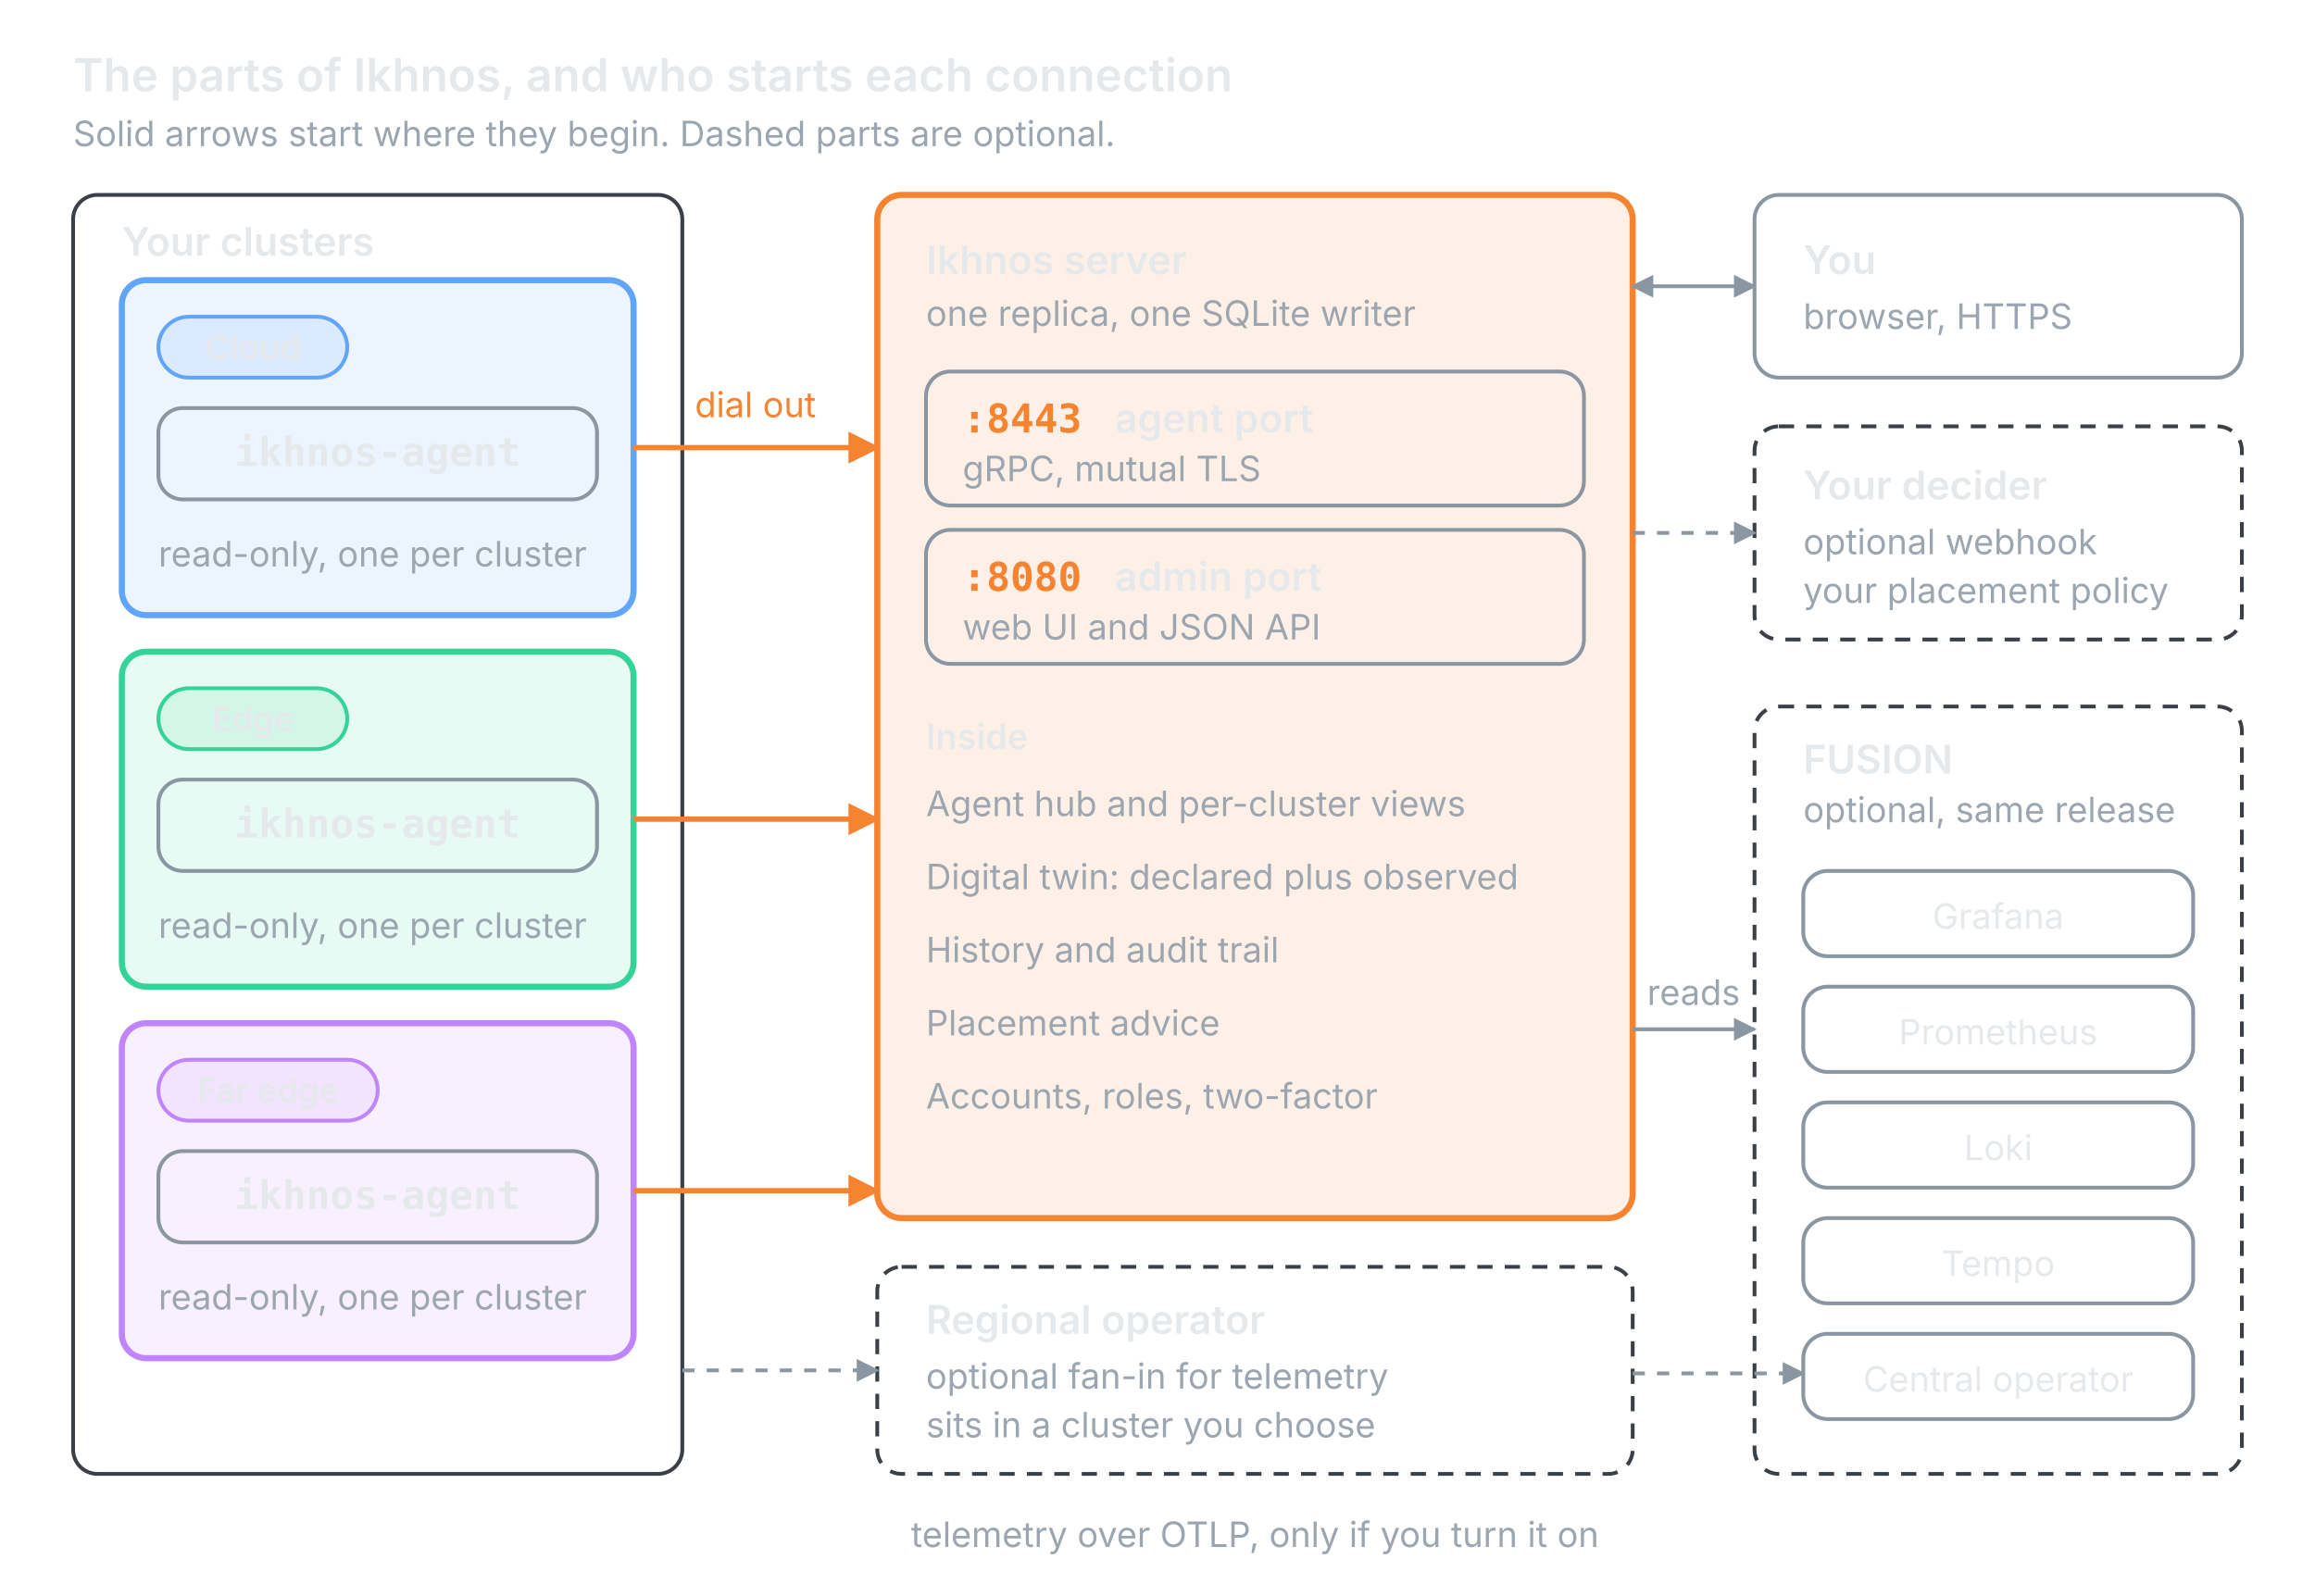
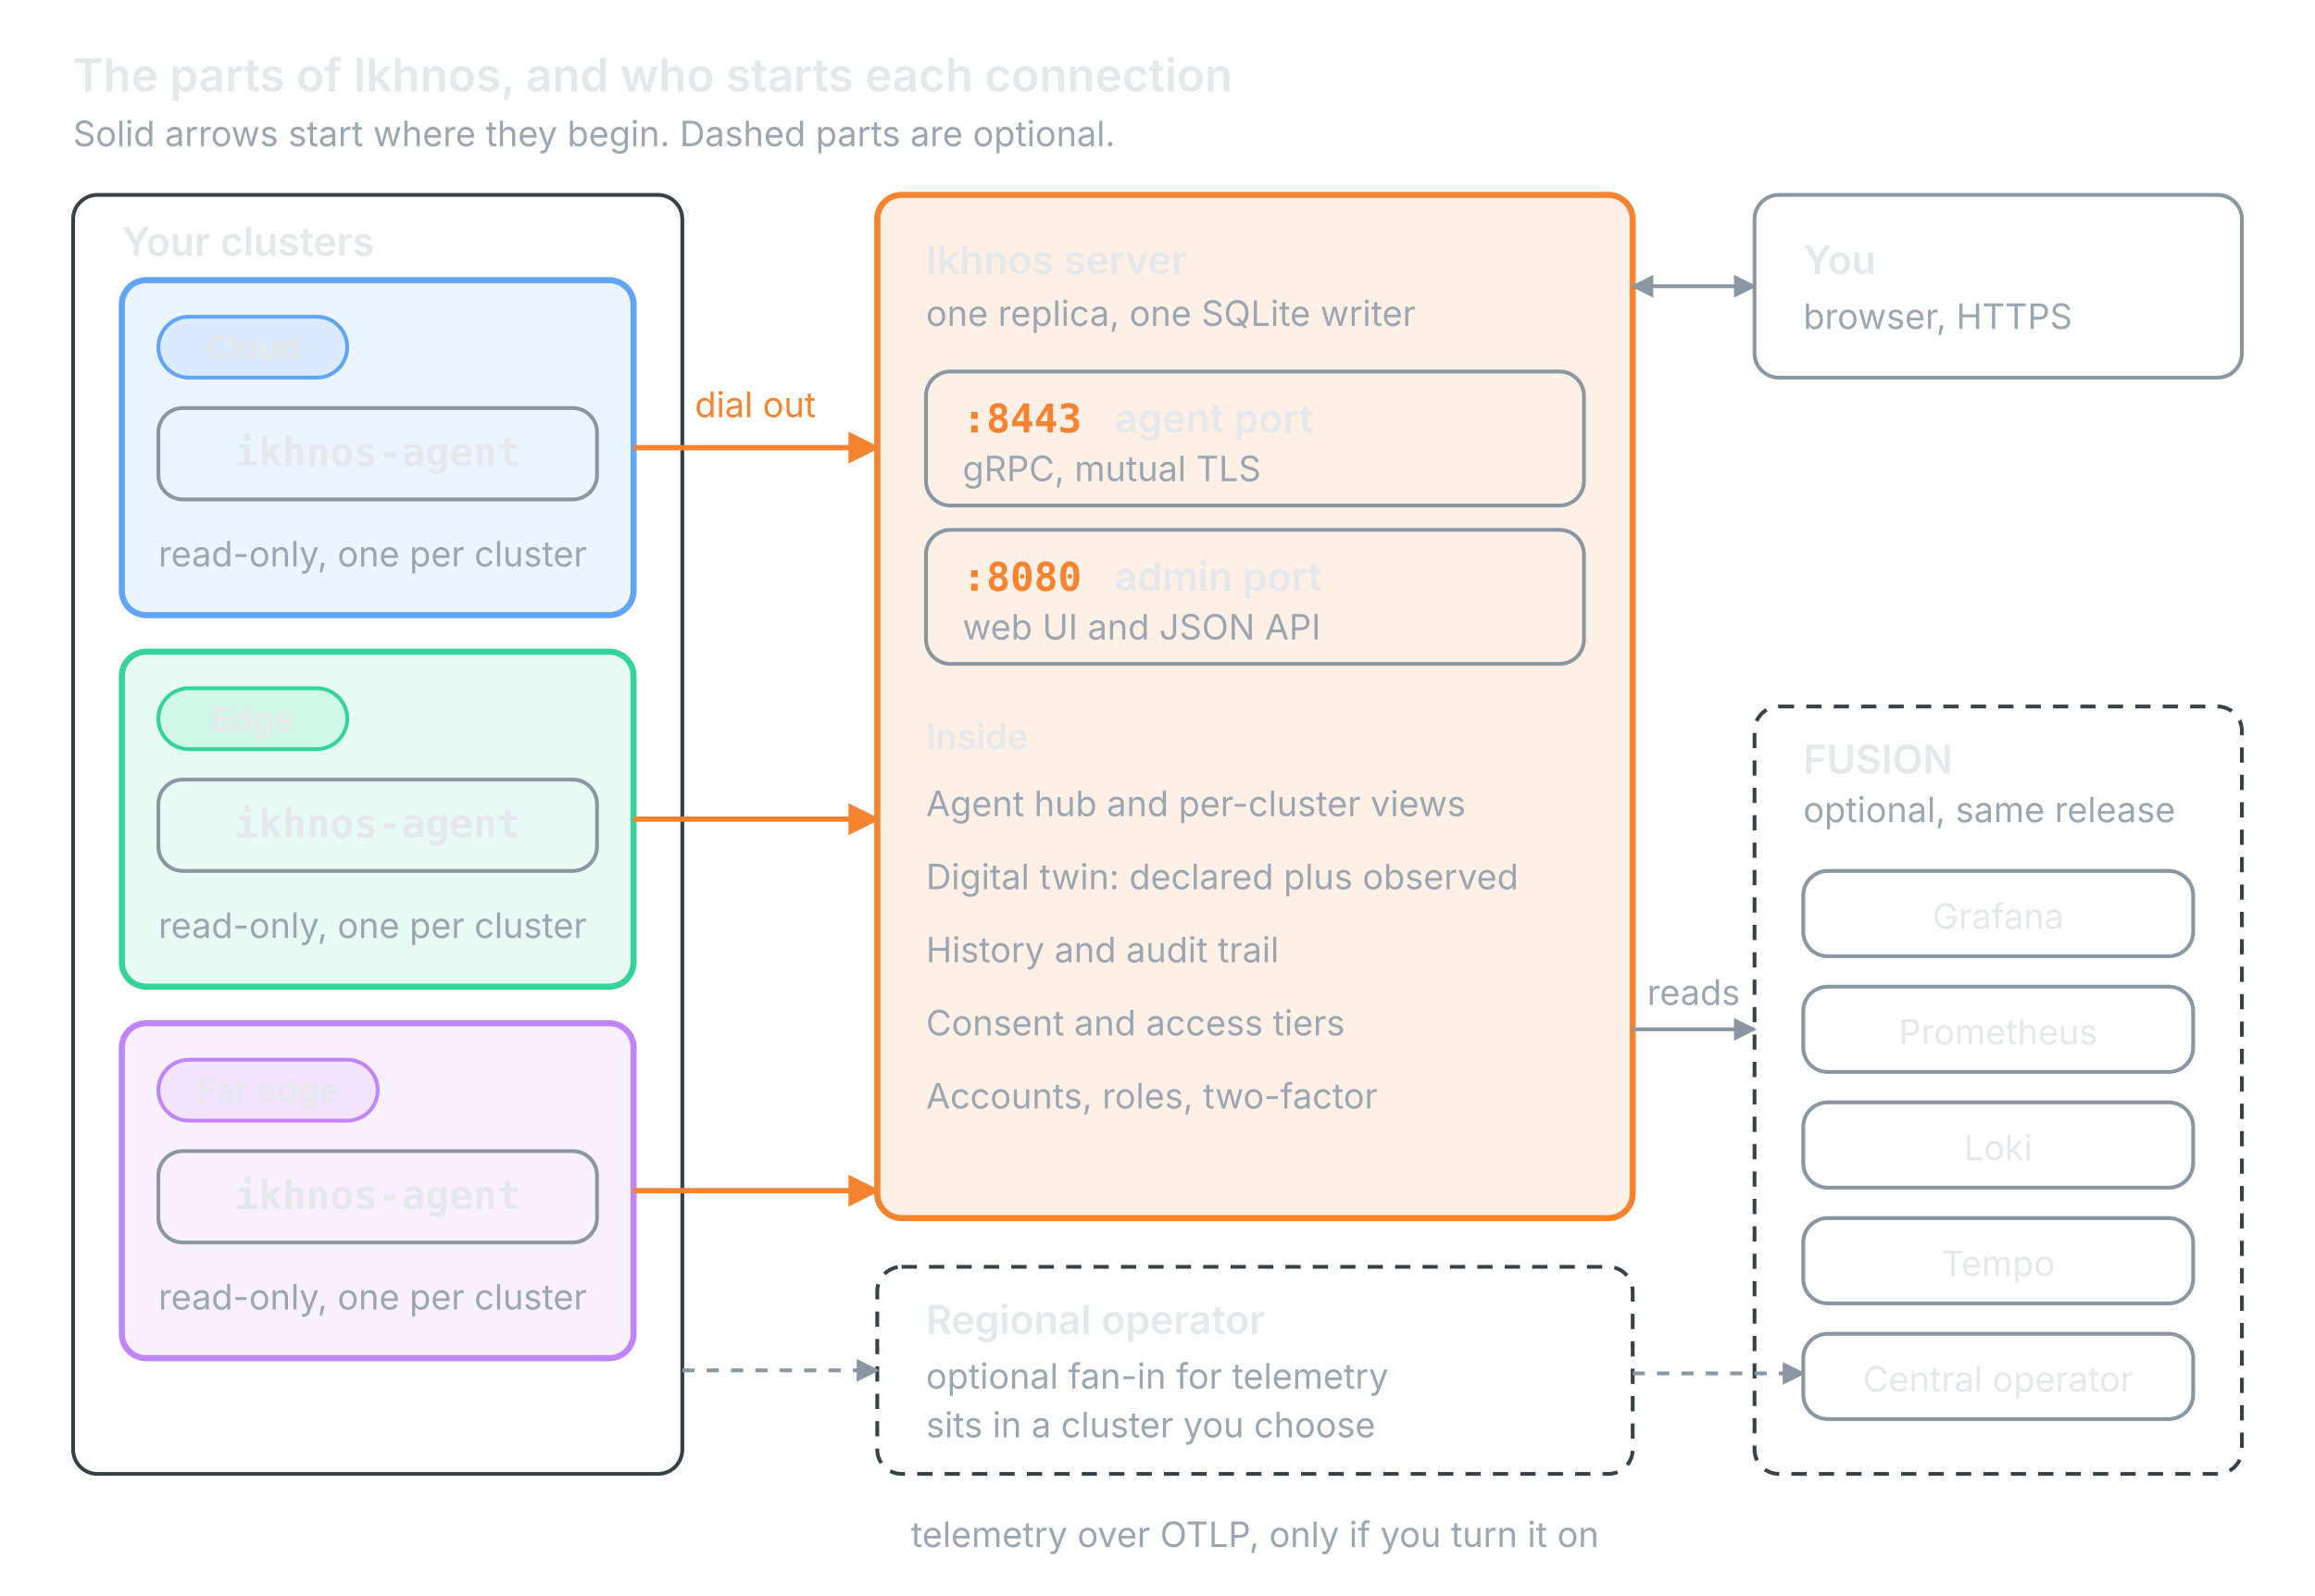
- <svg xmlns="http://www.w3.org/2000/svg" viewBox="0 0 760 524" role="img" aria-label="Agents in clusters dial out to one Ikhnos server; a browser reads the server; optional FUSION stores telemetry; an optional decider answers placement questions" font-size="13" font-family="Inter, -apple-system, 'Segoe UI', Helvetica, Arial, sans-serif">
+ <svg xmlns="http://www.w3.org/2000/svg" viewBox="0 0 760 524" role="img" aria-label="Agents in clusters dial out to one Ikhnos server; a browser reads the server; optional FUSION stores telemetry" font-size="13" font-family="Inter, -apple-system, 'Segoe UI', Helvetica, Arial, sans-serif">
  <defs>
    <marker id="glance-arrow" viewBox="0 0 10 10" refX="9" refY="5" markerWidth="6" markerHeight="6" orient="auto-start-reverse">
      <path d="M0 0L10 5L0 10z" fill="#8a97a2" />
    </marker>
    <marker id="glance-arrow-accent" viewBox="0 0 10 10" refX="9" refY="5" markerWidth="6" markerHeight="6" orient="auto-start-reverse">
      <path d="M0 0L10 5L0 10z" fill="#f68330" />
    </marker>
  </defs>
  <text x="24" y="30" font-size="15" font-weight="600" fill="#e6e9ec">The parts of Ikhnos, and who starts each connection</text>
  <text x="24" y="48" font-size="11.5" fill="#9ba6b1">Solid arrows start where they begin. Dashed parts are optional.</text>
  <rect x="24" y="64" width="200" height="420" rx="8" fill="none" fill-opacity="1" stroke="#3a4047" stroke-width="1.25" />
  <text x="40" y="84" font-weight="600" fill="#e6e9ec">Your clusters</text>
  <g>
    <rect x="40" y="92" width="168" height="110" rx="8" fill="#60a5fa" fill-opacity="0.12" stroke="#60a5fa" stroke-width="2" />
    <g>
      <rect x="52" y="104" width="62" height="20" rx="10" fill="#60a5fa" fill-opacity="0.12" stroke="#60a5fa" stroke-width="1.25" />
      <text x="83" y="118" text-anchor="middle" font-size="11" font-weight="600" fill="#e6e9ec">Cloud</text>
    </g>
    <rect x="52" y="134" width="144" height="30" rx="8" fill="none" fill-opacity="1" stroke="#8a97a2" stroke-width="1.25" />
    <text x="124" y="153" font-weight="600" fill="#e6e9ec" text-anchor="middle" font-family="ui-monospace, SFMono-Regular, Menlo, Consolas, monospace">ikhnos-agent</text>
    <text x="52" y="186" font-size="11.5" fill="#9ba6b1">read-only, one per cluster</text>
  </g>
  <g>
    <rect x="40" y="214" width="168" height="110" rx="8" fill="#34d399" fill-opacity="0.12" stroke="#34d399" stroke-width="2" />
    <g>
      <rect x="52" y="226" width="62" height="20" rx="10" fill="#34d399" fill-opacity="0.12" stroke="#34d399" stroke-width="1.25" />
      <text x="83" y="240" text-anchor="middle" font-size="11" font-weight="600" fill="#e6e9ec">Edge</text>
    </g>
    <rect x="52" y="256" width="144" height="30" rx="8" fill="none" fill-opacity="1" stroke="#8a97a2" stroke-width="1.25" />
    <text x="124" y="275" font-weight="600" fill="#e6e9ec" text-anchor="middle" font-family="ui-monospace, SFMono-Regular, Menlo, Consolas, monospace">ikhnos-agent</text>
    <text x="52" y="308" font-size="11.5" fill="#9ba6b1">read-only, one per cluster</text>
  </g>
  <g>
    <rect x="40" y="336" width="168" height="110" rx="8" fill="#c084fc" fill-opacity="0.12" stroke="#c084fc" stroke-width="2" />
    <g>
      <rect x="52" y="348" width="72" height="20" rx="10" fill="#c084fc" fill-opacity="0.12" stroke="#c084fc" stroke-width="1.25" />
      <text x="88" y="362" text-anchor="middle" font-size="11" font-weight="600" fill="#e6e9ec">Far edge</text>
    </g>
    <rect x="52" y="378" width="144" height="30" rx="8" fill="none" fill-opacity="1" stroke="#8a97a2" stroke-width="1.25" />
    <text x="124" y="397" font-weight="600" fill="#e6e9ec" text-anchor="middle" font-family="ui-monospace, SFMono-Regular, Menlo, Consolas, monospace">ikhnos-agent</text>
    <text x="52" y="430" font-size="11.5" fill="#9ba6b1">read-only, one per cluster</text>
  </g>
  <rect x="288" y="64" width="248" height="336" rx="8" fill="#f68330" fill-opacity="0.12" stroke="#f68330" stroke-width="2" />
  <text x="304" y="90" font-weight="600" fill="#e6e9ec">Ikhnos server</text>
  <text x="304" y="107" font-size="11.5" fill="#9ba6b1">one replica, one SQLite writer</text>
  <rect x="304" y="122" width="216" height="44" rx="8" fill="none" fill-opacity="1" stroke="#8a97a2" stroke-width="1.25" />
  <text x="316" y="142" font-weight="600" fill="#f68330" font-family="ui-monospace, SFMono-Regular, Menlo, Consolas, monospace">:8443</text>
  <text x="366" y="142" font-weight="600" fill="#e6e9ec">agent port</text>
  <text x="316" y="158" font-size="11.5" fill="#9ba6b1">gRPC, mutual TLS</text>
  <rect x="304" y="174" width="216" height="44" rx="8" fill="none" fill-opacity="1" stroke="#8a97a2" stroke-width="1.25" />
  <text x="316" y="194" font-weight="600" fill="#f68330" font-family="ui-monospace, SFMono-Regular, Menlo, Consolas, monospace">:8080</text>
  <text x="366" y="194" font-weight="600" fill="#e6e9ec">admin port</text>
  <text x="316" y="210" font-size="11.5" fill="#9ba6b1">web UI and JSON API</text>
  <text x="304" y="246" font-size="11.5" font-weight="600" fill="#e6e9ec">Inside</text>
  <text x="304" y="268" font-size="11.5" fill="#9ba6b1">Agent hub and per-cluster views</text>
  <text x="304" y="292" font-size="11.5" fill="#9ba6b1">Digital twin: declared plus observed</text>
  <text x="304" y="316" font-size="11.5" fill="#9ba6b1">History and audit trail</text>
-   <text x="304" y="340" font-size="11.5" fill="#9ba6b1">Placement advice</text>
+   <text x="304" y="340" font-size="11.5" fill="#9ba6b1">Consent and access tiers</text>
  <text x="304" y="364" font-size="11.5" fill="#9ba6b1">Accounts, roles, two-factor</text>
  <rect x="288" y="416" width="248" height="68" rx="8" fill="none" fill-opacity="1" stroke="#3a4047" stroke-width="1.25" stroke-dasharray="5 4" />
  <text x="304" y="438" font-weight="600" fill="#e6e9ec">Regional operator</text>
  <text x="304" y="456" font-size="11.5" fill="#9ba6b1">optional fan-in for telemetry</text>
  <text x="304" y="472" font-size="11.5" fill="#9ba6b1">sits in a cluster you choose</text>
  <rect x="576" y="64" width="160" height="60" rx="8" fill="none" fill-opacity="1" stroke="#8a97a2" stroke-width="1.25" />
  <text x="592" y="90" font-weight="600" fill="#e6e9ec">You</text>
  <text x="592" y="108" font-size="11.5" fill="#9ba6b1">browser, HTTPS</text>
-   <rect x="576" y="140" width="160" height="70" rx="8" fill="none" fill-opacity="1" stroke="#3a4047" stroke-width="1.25" stroke-dasharray="5 4" />
-   <text x="592" y="164" font-weight="600" fill="#e6e9ec">Your decider</text>
-   <text x="592" y="182" font-size="11.5" fill="#9ba6b1">optional webhook</text>
-   <text x="592" y="198" font-size="11.5" fill="#9ba6b1">your placement policy</text>
  <rect x="576" y="232" width="160" height="252" rx="8" fill="none" fill-opacity="1" stroke="#3a4047" stroke-width="1.25" stroke-dasharray="5 4" />
  <text x="592" y="254" font-weight="600" fill="#e6e9ec">FUSION</text>
  <text x="592" y="270" font-size="11.5" fill="#9ba6b1">optional, same release</text>
  <g>
    <rect x="592" y="286" width="128" height="28" rx="8" fill="none" fill-opacity="1" stroke="#8a97a2" stroke-width="1.25" />
    <text x="656" y="305" font-size="11.5" fill="#e6e9ec" text-anchor="middle">Grafana</text>
  </g>
  <g>
    <rect x="592" y="324" width="128" height="28" rx="8" fill="none" fill-opacity="1" stroke="#8a97a2" stroke-width="1.25" />
    <text x="656" y="343" font-size="11.5" fill="#e6e9ec" text-anchor="middle">Prometheus</text>
  </g>
  <g>
    <rect x="592" y="362" width="128" height="28" rx="8" fill="none" fill-opacity="1" stroke="#8a97a2" stroke-width="1.25" />
    <text x="656" y="381" font-size="11.5" fill="#e6e9ec" text-anchor="middle">Loki</text>
  </g>
  <g>
    <rect x="592" y="400" width="128" height="28" rx="8" fill="none" fill-opacity="1" stroke="#8a97a2" stroke-width="1.25" />
    <text x="656" y="419" font-size="11.5" fill="#e6e9ec" text-anchor="middle">Tempo</text>
  </g>
  <g>
    <rect x="592" y="438" width="128" height="28" rx="8" fill="none" fill-opacity="1" stroke="#8a97a2" stroke-width="1.25" />
    <text x="656" y="457" font-size="11.5" fill="#e6e9ec" text-anchor="middle">Central operator</text>
  </g>
  <path d="M208 147H288" fill="none" stroke="#f68330" stroke-width="1.75" marker-end="url(#glance-arrow-accent)" />
  <path d="M208 269H288" fill="none" stroke="#f68330" stroke-width="1.75" marker-end="url(#glance-arrow-accent)" />
  <path d="M208 391H288" fill="none" stroke="#f68330" stroke-width="1.75" marker-end="url(#glance-arrow-accent)" />
  <text x="248" y="137" font-size="11.5" fill="#f68330" text-anchor="middle">dial out</text>
  <path d="M576 94H536" fill="none" stroke="#8a97a2" stroke-width="1.25" marker-end="url(#glance-arrow)" marker-start="url(#glance-arrow)" />
-   <path d="M536 175H576" fill="none" stroke="#8a97a2" stroke-width="1.25" stroke-dasharray="4 4" marker-end="url(#glance-arrow)" />
  <path d="M536 338H576" fill="none" stroke="#8a97a2" stroke-width="1.25" marker-end="url(#glance-arrow)" />
  <text x="556" y="330" font-size="11.5" fill="#9ba6b1" text-anchor="middle">reads</text>
  <path d="M224 450H288" fill="none" stroke="#8a97a2" stroke-width="1.25" stroke-dasharray="4 4" marker-end="url(#glance-arrow)" />
  <path d="M536 451H592" fill="none" stroke="#8a97a2" stroke-width="1.25" stroke-dasharray="4 4" marker-end="url(#glance-arrow)" />
  <text x="412" y="508" font-size="11.5" fill="#9ba6b1" text-anchor="middle">telemetry over OTLP, only if you turn it on</text>
</svg>
